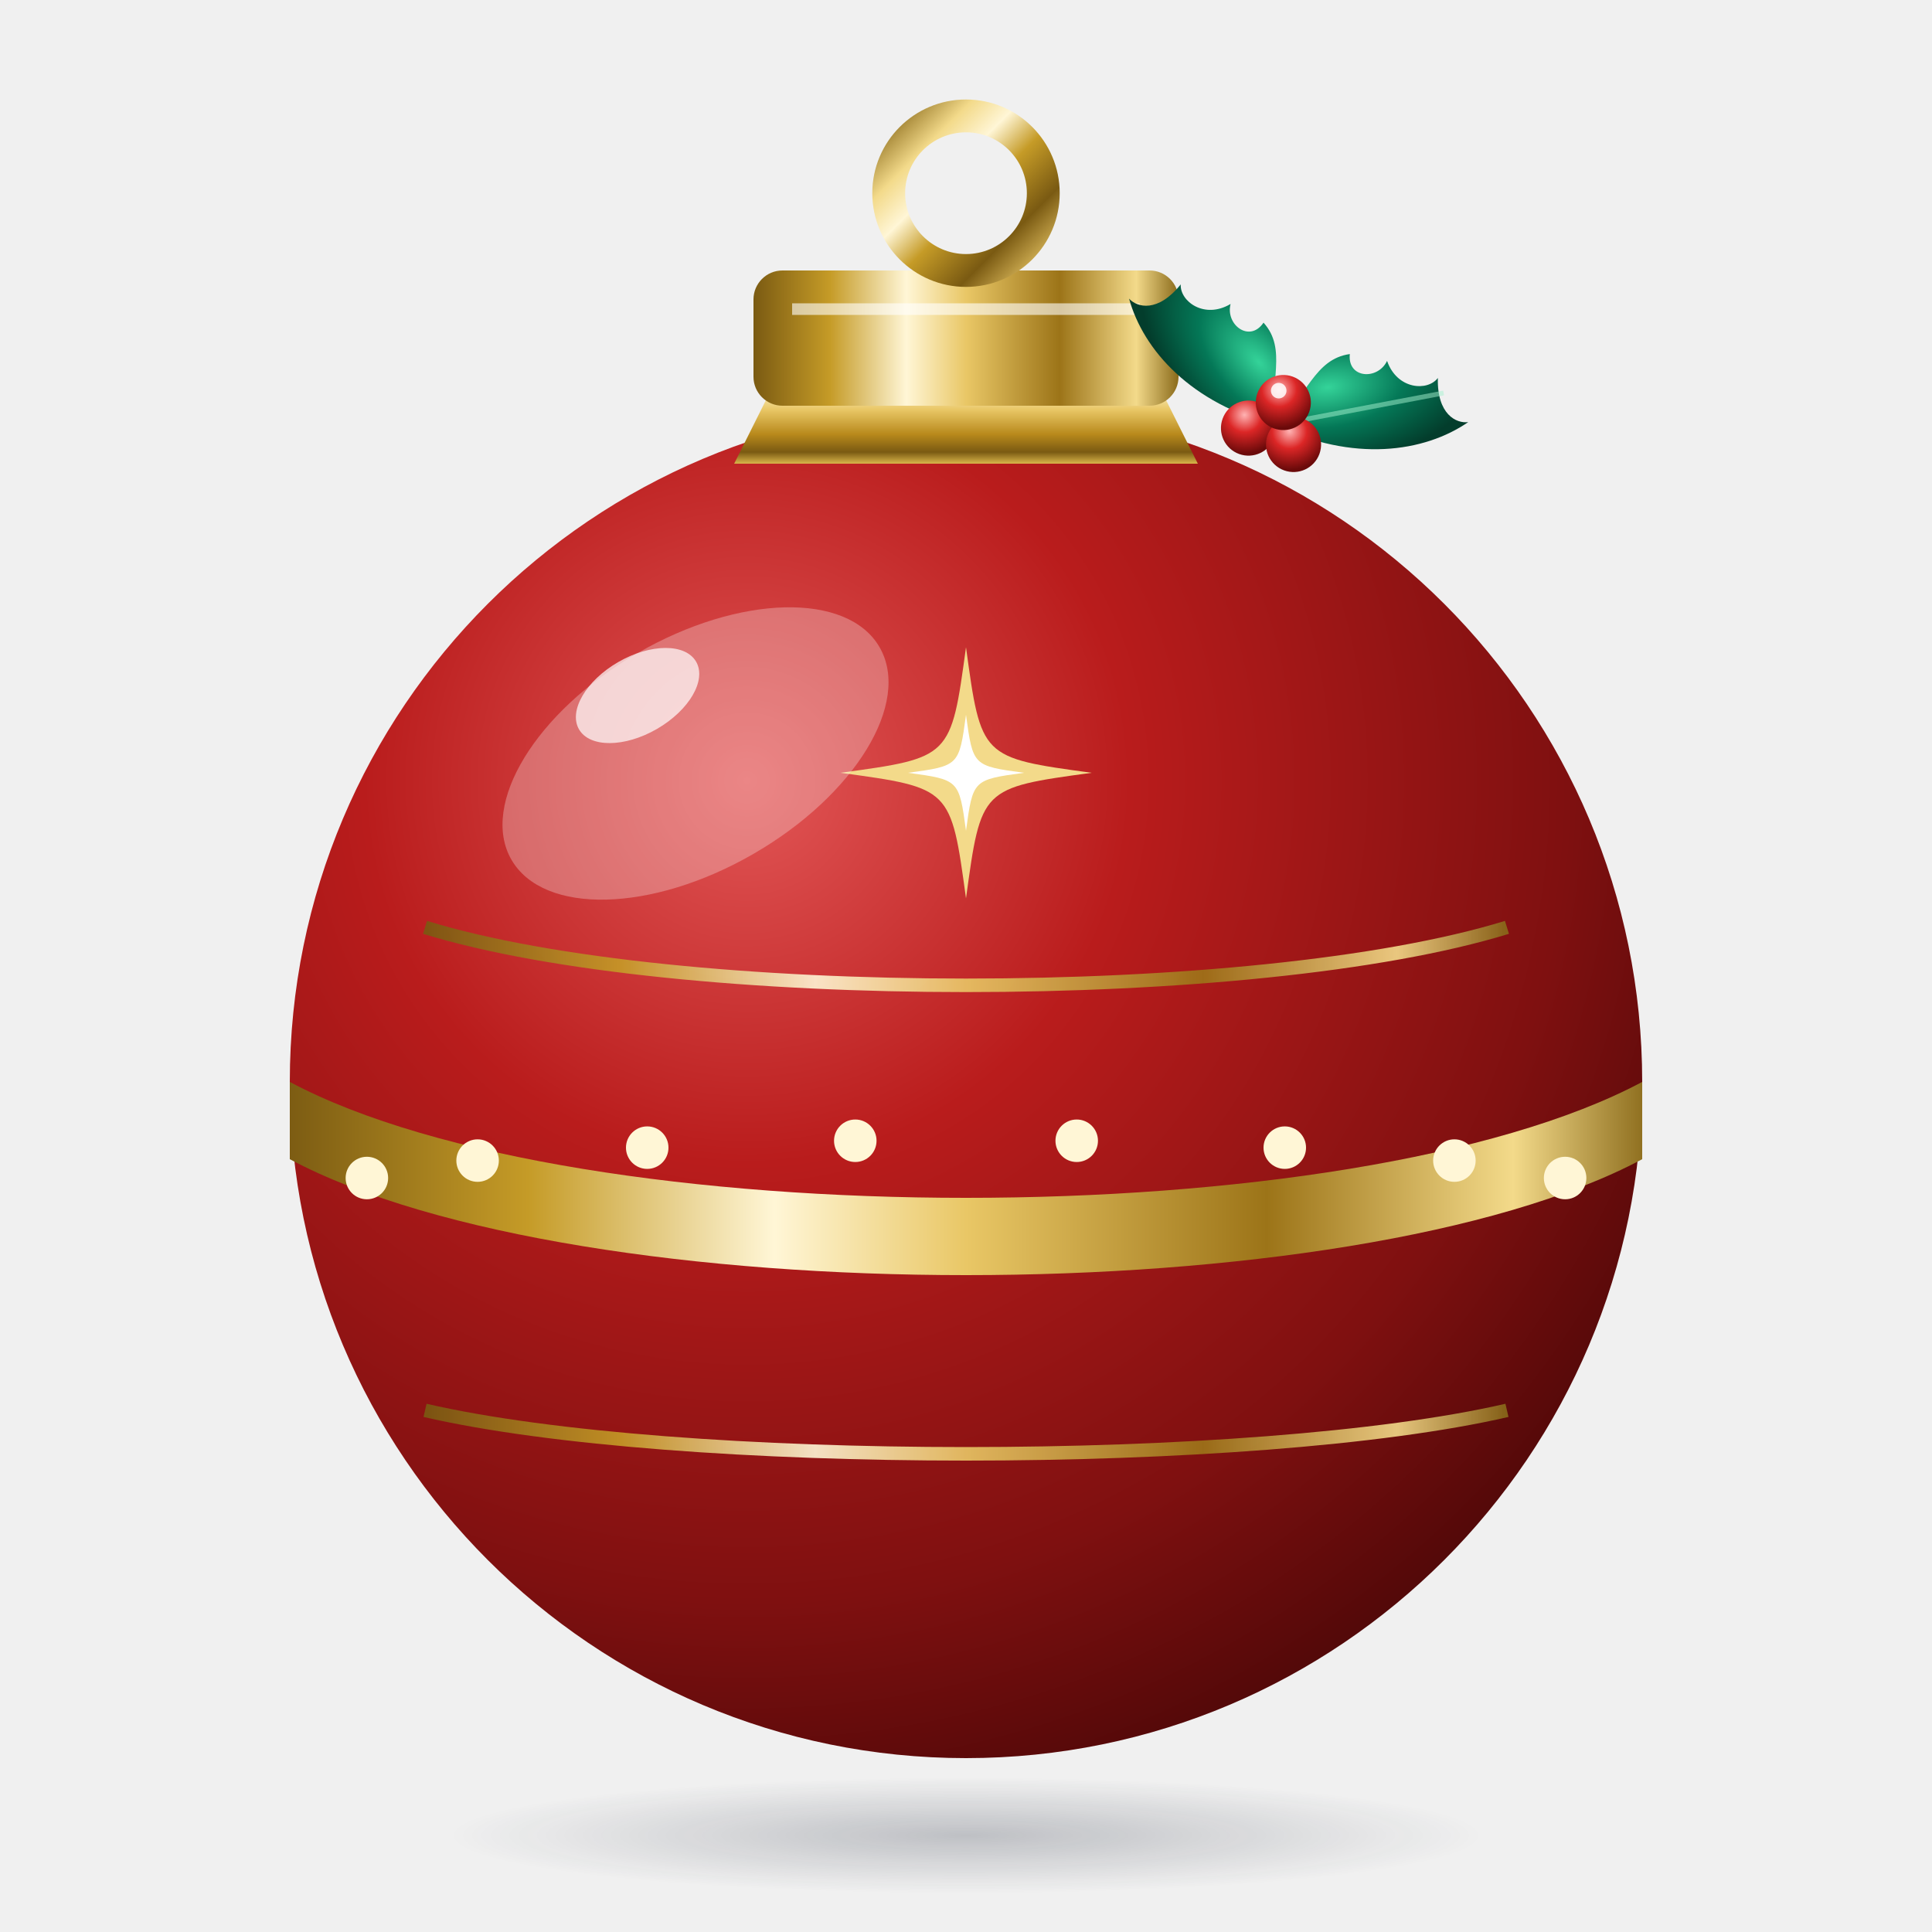
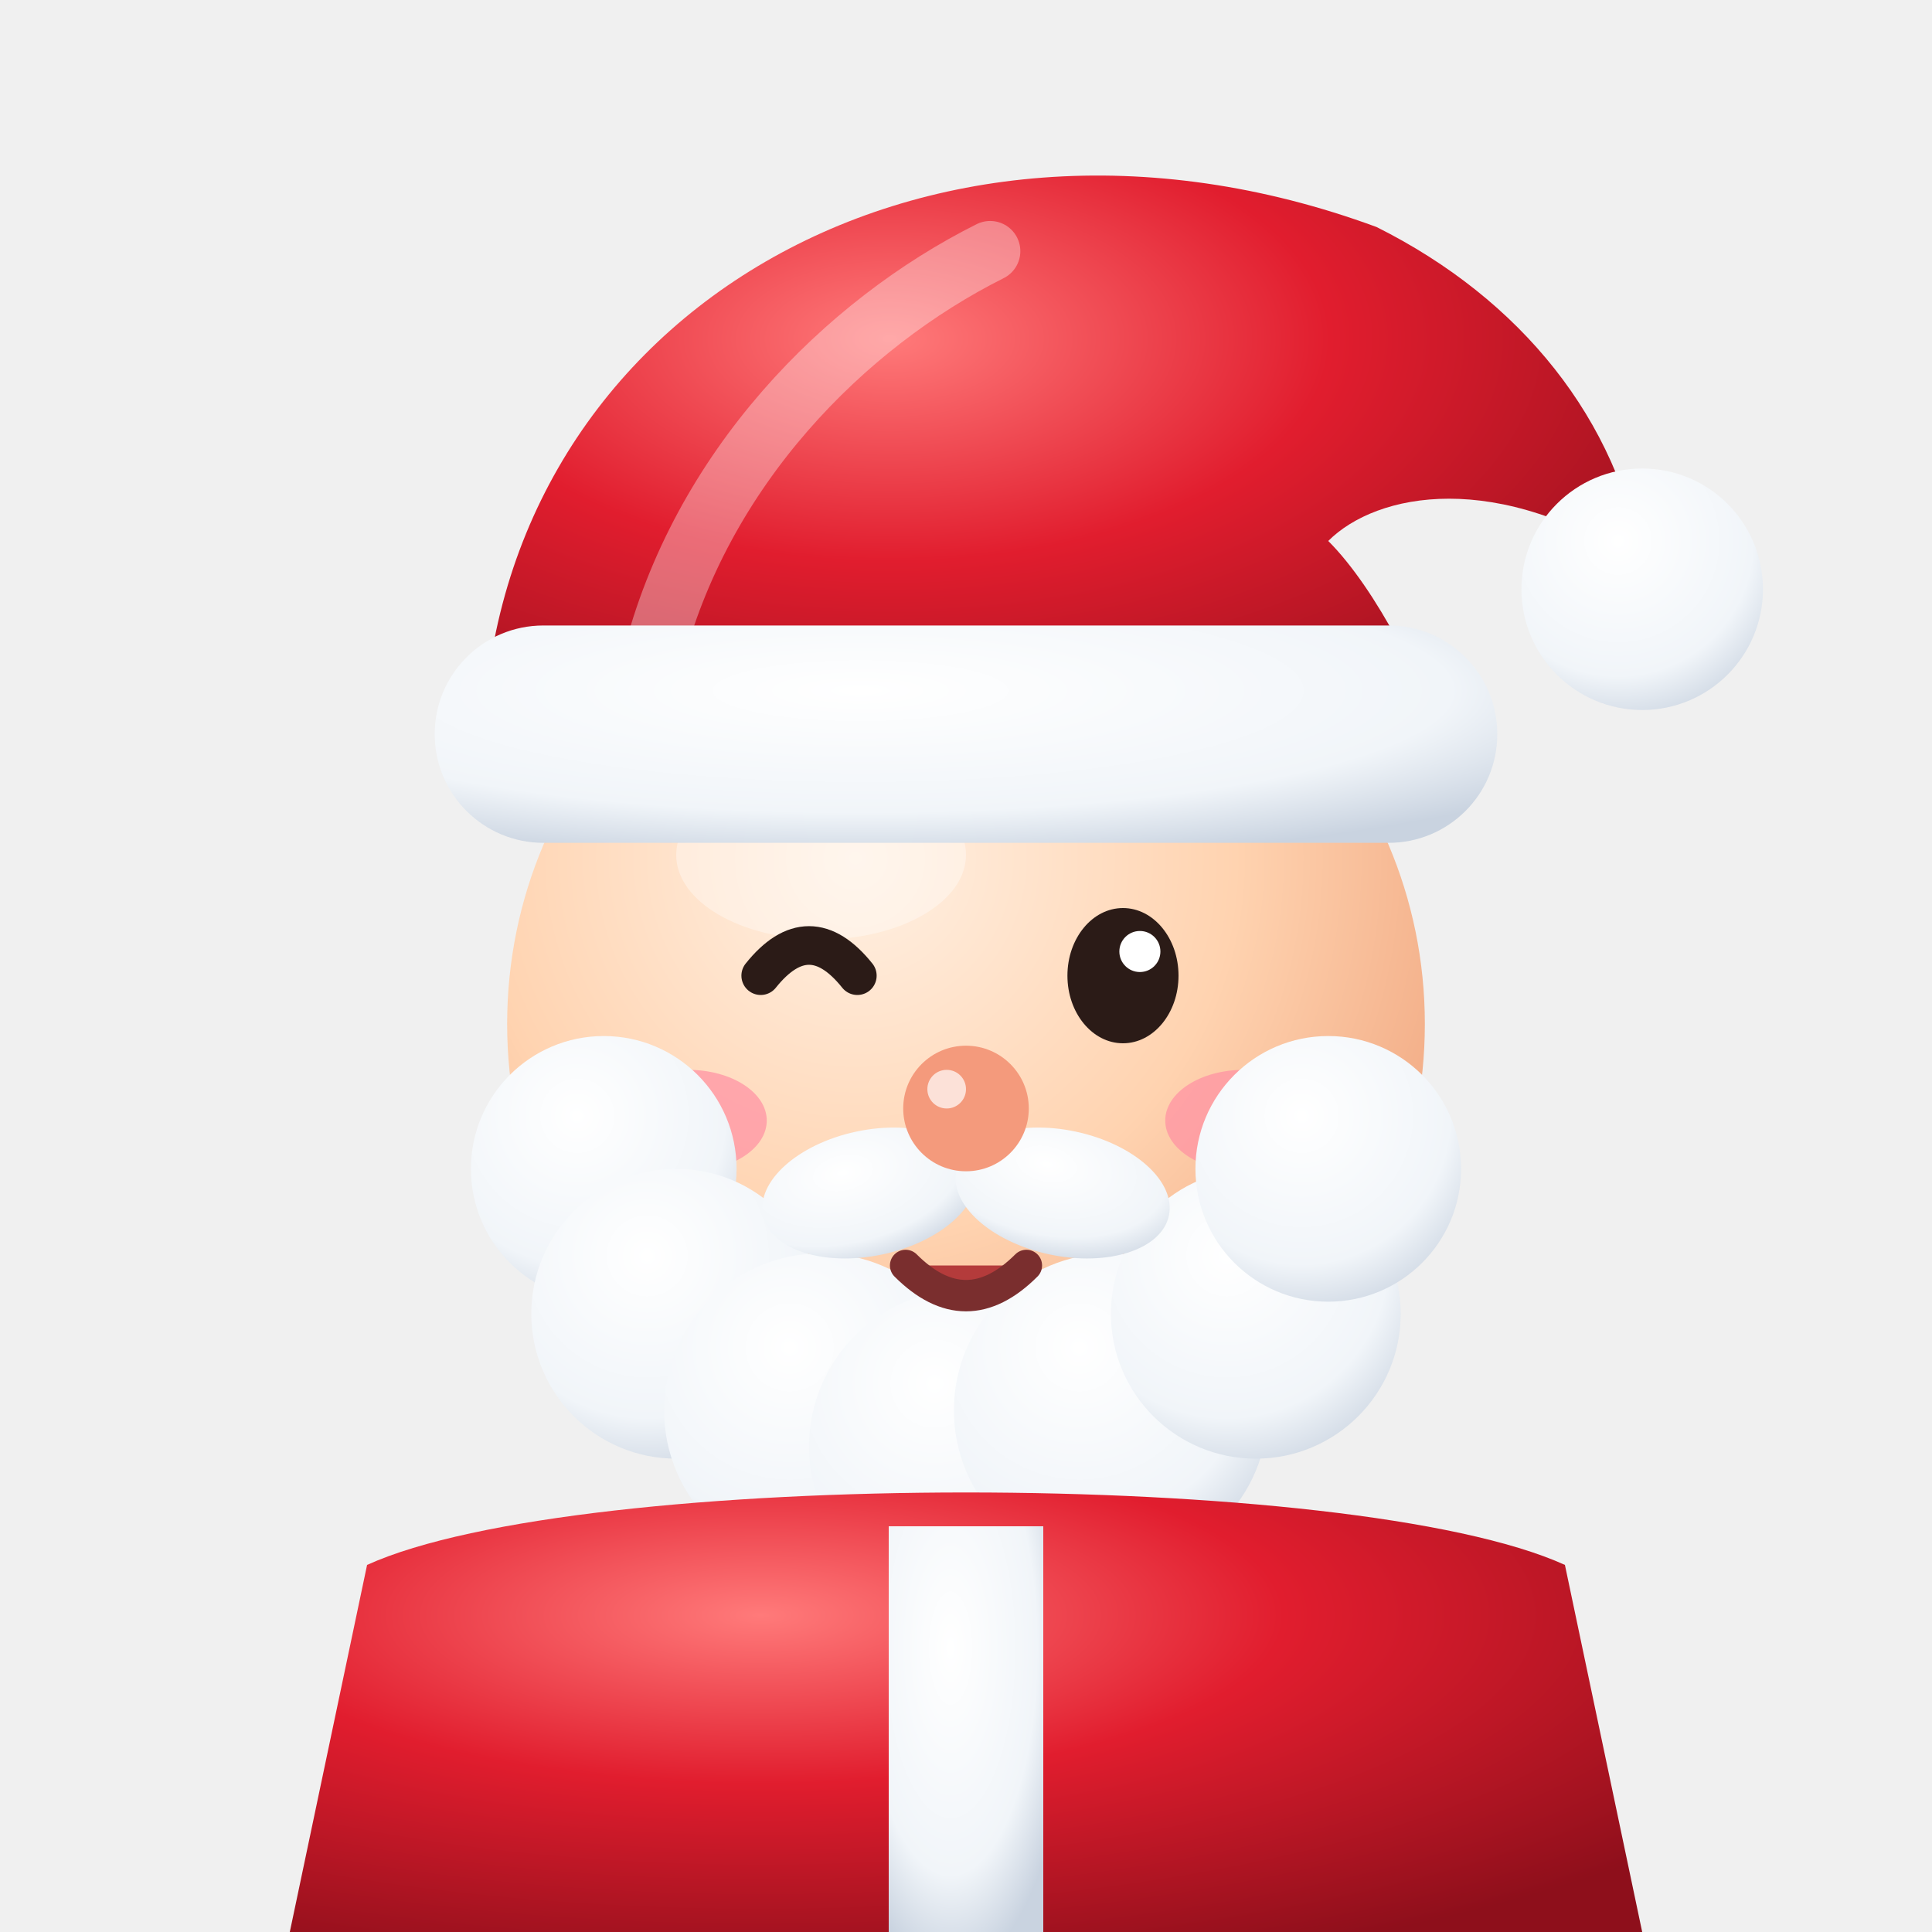
<svg xmlns="http://www.w3.org/2000/svg" width="200" height="200" viewBox="0 0 200 200">
  <defs>
-     <linearGradient id="gold" x1="0" y1="0" x2="1" y2="1">
-       <stop offset="0" stop-color="#8A6A1A" />
-       <stop offset=".22" stop-color="#F3DA8A" />
-       <stop offset=".38" stop-color="#FFF6D6" />
-       <stop offset=".55" stop-color="#C59B27" />
-       <stop offset=".78" stop-color="#7A5A12" />
-       <stop offset="1" stop-color="#E9C766" />
+     <radialGradient id="skin" cx="38%" cy="32%" r="75%">
+       <stop offset="0" stop-color="#FFF1E4" />
+       <stop offset=".55" stop-color="#FFD3B0" />
+       <stop offset="1" stop-color="#EFA37C" />
+     </radialGradient>
+     <radialGradient id="red" cx="35%" cy="28%" r="85%">
+       <stop offset="0" stop-color="#FF7A7A" />
+       <stop offset=".45" stop-color="#E11D2E" />
+       <stop offset="1" stop-color="#8E0F1B" />
+     </radialGradient>
+     <radialGradient id="pink" cx="35%" cy="28%" r="85%">
+       <stop offset="0" stop-color="#FFC1CF" />
+       <stop offset=".45" stop-color="#F4587A" />
+       <stop offset="1" stop-color="#B0204A" />
+     </radialGradient>
+     <radialGradient id="fur" cx="40%" cy="30%" r="80%">
+       <stop offset="0" stop-color="#FFFFFF" />
+       <stop offset=".7" stop-color="#F1F5F9" />
+       <stop offset="1" stop-color="#C9D3E0" />
+     </radialGradient>
+     <linearGradient id="gold" x1="0" y1="0" x2="0" y2="1">
+       <stop offset="0" stop-color="#FFF3B0" />
+       <stop offset=".45" stop-color="#FACC15" />
+       <stop offset="1" stop-color="#B7791F" />
    </linearGradient>
-     <linearGradient id="goldV" x1="0" y1="0" x2="0" y2="1">
-       <stop offset="0" stop-color="#FFF6D6" />
-       <stop offset=".3" stop-color="#E9C766" />
-       <stop offset=".62" stop-color="#B8891C" />
-       <stop offset=".85" stop-color="#7A5A12" />
-       <stop offset="1" stop-color="#D9B54A" />
-     </linearGradient>
+     <radialGradient id="goldR" cx="35%" cy="30%" r="80%">
+       <stop offset="0" stop-color="#FFF7CC" />
+       <stop offset=".5" stop-color="#FACC15" />
+       <stop offset="1" stop-color="#A16207" />
+     </radialGradient>
+     <radialGradient id="green" cx="35%" cy="30%" r="80%">
+       <stop offset="0" stop-color="#6EE7A0" />
+       <stop offset=".5" stop-color="#16A34A" />
+       <stop offset="1" stop-color="#14532D" />
+     </radialGradient>
+     <radialGradient id="snow" cx="38%" cy="30%" r="80%">
+       <stop offset="0" stop-color="#FFFFFF" />
+       <stop offset=".65" stop-color="#EEF4FB" />
+       <stop offset="1" stop-color="#B9C7DA" />
+     </radialGradient>
+     <radialGradient id="deer" cx="38%" cy="30%" r="80%">
+       <stop offset="0" stop-color="#D9A270" />
+       <stop offset=".55" stop-color="#A86A3D" />
+       <stop offset="1" stop-color="#6B3F1F" />
+     </radialGradient>
+     <radialGradient id="nose" cx="35%" cy="30%" r="70%">
+       <stop offset="0" stop-color="#FFB4B4" />
+       <stop offset=".5" stop-color="#FF2D2D" />
+       <stop offset="1" stop-color="#B00000" />
+     </radialGradient>
+     <radialGradient id="glow" cx="50%" cy="50%" r="50%">
+       <stop offset="0" stop-color="#FF4D4D" stop-opacity=".7" />
+       <stop offset="1" stop-color="#FF4D4D" stop-opacity="0" />
+     </radialGradient>
+     <radialGradient id="shadow" cx="50%" cy="50%" r="50%">
+       <stop offset="0" stop-color="#000" stop-opacity=".35" />
+       <stop offset="1" stop-color="#000" stop-opacity="0" />
+     </radialGradient>
    <linearGradient id="goldH" x1="0" y1="0" x2="1" y2="0">
      <stop offset="0" stop-color="#7A5A12" />
-       <stop offset=".18" stop-color="#C59B27" />
-       <stop offset=".36" stop-color="#FFF6D6" />
-       <stop offset=".5" stop-color="#E9C766" />
-       <stop offset=".72" stop-color="#9C7418" />
-       <stop offset=".9" stop-color="#F3DA8A" />
-       <stop offset="1" stop-color="#8A6A1A" />
-     </linearGradient>
-     <linearGradient id="rose" x1="0" y1="0" x2="1" y2="1">
-       <stop offset="0" stop-color="#9F4A4A" />
-       <stop offset=".22" stop-color="#F2B8A8" />
-       <stop offset=".4" stop-color="#FFE9E2" />
-       <stop offset=".58" stop-color="#D98C7E" />
-       <stop offset=".8" stop-color="#8E3B3B" />
-       <stop offset="1" stop-color="#E7A99A" />
+       <stop offset=".2" stop-color="#C59B27" />
+       <stop offset=".4" stop-color="#FFF6D6" />
+       <stop offset=".6" stop-color="#E9C766" />
+       <stop offset=".85" stop-color="#9C7418" />
+       <stop offset="1" stop-color="#F3DA8A" />
    </linearGradient>
    <radialGradient id="velvet" cx="34%" cy="28%" r="80%">
-       <stop offset="0" stop-color="#E35757" />
-       <stop offset=".35" stop-color="#B91C1C" />
-       <stop offset=".75" stop-color="#7F1010" />
+       <stop offset="0" stop-color="#F05252" />
+       <stop offset=".4" stop-color="#C81E1E" />
+       <stop offset=".8" stop-color="#7F1010" />
      <stop offset="1" stop-color="#4A0707" />
    </radialGradient>
    <linearGradient id="velvetL" x1="0" y1="0" x2="0" y2="1">
-       <stop offset="0" stop-color="#D23B3B" />
+       <stop offset="0" stop-color="#DC2626" />
      <stop offset=".5" stop-color="#A51616" />
      <stop offset="1" stop-color="#5E0B0B" />
    </linearGradient>
-     <radialGradient id="glass" cx="38%" cy="30%" r="70%">
-       <stop offset="0" stop-color="#FFFFFF" stop-opacity=".95" />
-       <stop offset=".55" stop-color="#EAF2FB" stop-opacity=".55" />
-       <stop offset=".9" stop-color="#C9D8EA" stop-opacity=".55" />
-       <stop offset="1" stop-color="#A9BED6" stop-opacity=".8" />
-     </radialGradient>
-     <linearGradient id="iceA" x1="0" y1="0" x2="1" y2="1">
-       <stop offset="0" stop-color="#FFFFFF" />
-       <stop offset="1" stop-color="#CFE3F5" />
+     <linearGradient id="pine1" x1="0" y1="0" x2="1" y2="1">
+       <stop offset="0" stop-color="#4ADE80" />
+       <stop offset="1" stop-color="#15803D" />
    </linearGradient>
-     <linearGradient id="iceB" x1="1" y1="0" x2="0" y2="1">
-       <stop offset="0" stop-color="#E8F3FC" />
-       <stop offset="1" stop-color="#9DB9D6" />
+     <linearGradient id="pine2" x1="0" y1="0" x2="1" y2="1">
+       <stop offset="0" stop-color="#22C55E" />
+       <stop offset="1" stop-color="#14532D" />
    </linearGradient>
-     <linearGradient id="emA" x1="0" y1="0" x2="1" y2="1">
-       <stop offset="0" stop-color="#6EE7B7" />
-       <stop offset="1" stop-color="#047857" />
+     <linearGradient id="pine3" x1="0" y1="0" x2="1" y2="1">
+       <stop offset="0" stop-color="#16A34A" />
+       <stop offset="1" stop-color="#052E16" />
    </linearGradient>
-     <linearGradient id="emB" x1="1" y1="0" x2="0" y2="1">
-       <stop offset="0" stop-color="#10B981" />
-       <stop offset="1" stop-color="#064E3B" />
-     </linearGradient>
-     <linearGradient id="crys" x1="0" y1="0" x2="1" y2="1">
-       <stop offset="0" stop-color="#FFFFFF" />
-       <stop offset=".45" stop-color="#FFD9E2" />
-       <stop offset="1" stop-color="#E11D48" />
-     </linearGradient>
-     <linearGradient id="crys2" x1="1" y1="0" x2="0" y2="1">
-       <stop offset="0" stop-color="#FFE4EA" />
-       <stop offset="1" stop-color="#9F1239" />
-     </linearGradient>
-     <linearGradient id="spec" x1="0" y1="0" x2="1" y2="0">
-       <stop offset="0" stop-color="#fff" stop-opacity="0" />
-       <stop offset=".5" stop-color="#fff" stop-opacity=".9" />
-       <stop offset="1" stop-color="#fff" stop-opacity="0" />
-     </linearGradient>
-     <radialGradient id="shadow" cx="50%" cy="50%" r="50%">
-       <stop offset="0" stop-color="#0F172A" stop-opacity=".22" />
-       <stop offset="1" stop-color="#0F172A" stop-opacity="0" />
-     </radialGradient>
-     <radialGradient id="leaf" cx="30%" cy="30%" r="80%">
-       <stop offset="0" stop-color="#34D399" />
-       <stop offset=".5" stop-color="#047857" />
-       <stop offset="1" stop-color="#033D2C" />
-     </radialGradient>
    <radialGradient id="berry" cx="35%" cy="30%" r="70%">
      <stop offset="0" stop-color="#FFB3B3" />
      <stop offset=".45" stop-color="#DC2626" />
      <stop offset="1" stop-color="#6B0A0A" />
    </radialGradient>
+     <radialGradient id="mist" cx="35%" cy="30%" r="70%">
+       <stop offset="0" stop-color="#FFFFFF" />
+       <stop offset="1" stop-color="#D9E4D0" />
+     </radialGradient>
  </defs>
-   <ellipse cx="100" cy="190" rx="54" ry="6" fill="url(#shadow)" />
-   <circle cx="100" cy="112" r="70" fill="url(#velvet)" />
-   <path d="M30 112 C60 128 140 128 170 112 L170 120 C140 136 60 136 30 120Z" fill="url(#goldH)" />
-   <circle cx="37.98" cy="121.948" r="2.2" fill="#FFF6D6" />
-   <circle cx="49.441" cy="120.143" r="2.2" fill="#FFF6D6" />
-   <circle cx="67" cy="118.804" r="2.2" fill="#FFF6D6" />
-   <circle cx="88.539" cy="118.091" r="2.2" fill="#FFF6D6" />
-   <circle cx="111.461" cy="118.091" r="2.2" fill="#FFF6D6" />
-   <circle cx="133.0" cy="118.804" r="2.2" fill="#FFF6D6" />
-   <circle cx="150.559" cy="120.143" r="2.2" fill="#FFF6D6" />
-   <circle cx="162.02" cy="121.948" r="2.2" fill="#FFF6D6" />
-   <path d="M44 96 C70 104 130 104 156 96" stroke="url(#goldH)" stroke-width="1.4" fill="none" opacity=".9" />
-   <path d="M44 146 C70 152 130 152 156 146" stroke="url(#goldH)" stroke-width="1.4" fill="none" opacity=".9" />
-   <path transform="translate(100 80)" d="M0 -13 C1.56 -1.56 1.56 -1.56 13 0 C1.56 1.56 1.56 1.56 0 13 C-1.56 1.56 -1.56 1.56 -13 0 C-1.56 -1.56 -1.56 -1.56 0 -13Z" fill="#F3DA8A" opacity="1" />
-   <path transform="translate(100 80)" d="M0 -6 C0.72 -0.72 0.72 -0.72 6 0 C0.72 0.72 0.72 0.72 0 6 C-0.72 0.72 -0.72 0.72 -6 0 C-0.72 -0.72 -0.72 -0.72 0 -6Z" fill="#fff" opacity="1" />
-   <ellipse cx="72" cy="78" rx="22" ry="12" fill="#fff" opacity=".28" transform="rotate(-30 72 78)" />
-   <ellipse cx="66" cy="72" rx="7" ry="4" fill="#fff" opacity=".7" transform="rotate(-30 66 72)" />
-   <path d="M80 40 L120 40 L124 48 L76 48Z" fill="url(#goldV)" />
-   <rect x="78" y="28" width="44" height="14" rx="3" fill="url(#goldH)" />
-   <path d="M82 32 L118 32" stroke="#fff" stroke-opacity=".6" stroke-width="1.2" />
-   <circle cx="100" cy="20" r="8" fill="none" stroke="url(#gold)" stroke-width="3.4" />
-   <g transform="translate(132 44) rotate(20) scale(0.62)">
-     <path d="M0 0 C6 -4 8 -10 14 -10 C13 -6 18 -5 20 -8 C21 -3 26 -2 28 -4 C27 2 30 4 32 4 C24 8 12 8 0 0Z" fill="url(#leaf)" transform="rotate(-28)" />
-     <path d="M0 0 C6 -4 8 -10 14 -10 C13 -6 18 -5 20 -8 C21 -3 26 -2 28 -4 C27 2 30 4 32 4 C24 8 12 8 0 0Z" fill="url(#leaf)" transform="scale(-1 1) rotate(-28)" />
-     <path d="M0 0 L26 -12" stroke="#A7F3D0" stroke-opacity=".5" stroke-width=".8" transform="rotate(-6)" />
-     <circle cx="-4" cy="2" r="4.6" fill="url(#berry)" />
-     <circle cx="4" cy="2" r="4.6" fill="url(#berry)" />
-     <circle cx="0" cy="-4" r="4.6" fill="url(#berry)" />
-     <circle cx="-1.4" cy="-5.6" r="1.3" fill="#fff" opacity=".85" />
+   <g transform="translate(100 106) scale(1.25)">
+     <circle cx="0" cy="0" r="38" fill="url(#skin)" />
+     <ellipse cx="-12" cy="-14" rx="12" ry="7" fill="#fff" opacity=".35" />
+     <path d="M-17 -4 q4 -5 8 0" stroke="#2B1B17" stroke-width="3.2" fill="none" stroke-linecap="round" />
+     <ellipse cx="13" cy="-4" rx="4.6" ry="5.6" fill="#2B1B17" />
+     <circle cx="14.4" cy="-6" r="1.7" fill="#fff" />
+     <ellipse cx="-23" cy="8" rx="6.5" ry="4.2" fill="#FF8FA3" opacity=".7" />
+     <ellipse cx="23" cy="8" rx="6.5" ry="4.2" fill="#FF8FA3" opacity=".7" />
+     <circle cx="-30" cy="12" r="11" fill="url(#fur)" />
+     <circle cx="-24" cy="24" r="12" fill="url(#fur)" />
+     <circle cx="-12" cy="32" r="13" fill="url(#fur)" />
+     <circle cx="0" cy="35" r="13" fill="url(#fur)" />
+     <circle cx="12" cy="32" r="13" fill="url(#fur)" />
+     <circle cx="24" cy="24" r="12" fill="url(#fur)" />
+     <circle cx="30" cy="12" r="11" fill="url(#fur)" />
+     <path d="M-5 20 q5 5 10 0" stroke="#7A2E2E" stroke-width="2.6" fill="#B43B3B" stroke-linecap="round" />
+     <ellipse cx="-8" cy="14" rx="9" ry="5.2" fill="url(#fur)" transform="rotate(-12 -8 14)" />
+     <ellipse cx="8" cy="14" rx="9" ry="5.2" fill="url(#fur)" transform="rotate(12 8 14)" />
+     <circle cx="0" cy="7" r="5.2" fill="#F49A7C" />
+     <circle cx="-1.6" cy="5.4" r="1.6" fill="#fff" opacity=".7" />
+     <path d="M-40 -22 C-40 -58 -4 -80 34 -66 C46 -60 54 -50 56 -38 C44 -46 34 -44 30 -40 C34 -36 38 -28 40 -22 Z" fill="url(#red)" />
+     <path d="M-26 -30 C-22 -46 -10 -58 2 -64" stroke="#fff" stroke-opacity=".35" stroke-width="5" fill="none" stroke-linecap="round" />
+     <circle cx="56" cy="-36" r="10" fill="url(#fur)" />
+     <rect x="-44" y="-33" width="88" height="18" rx="9" fill="url(#fur)" />
  </g>
+   <path d="M38 162 C60 152 140 152 162 162 L170 200 L30 200 Z" fill="url(#red)" />
+   <rect x="92" y="158" width="16" height="42" fill="url(#fur)" />
</svg>
